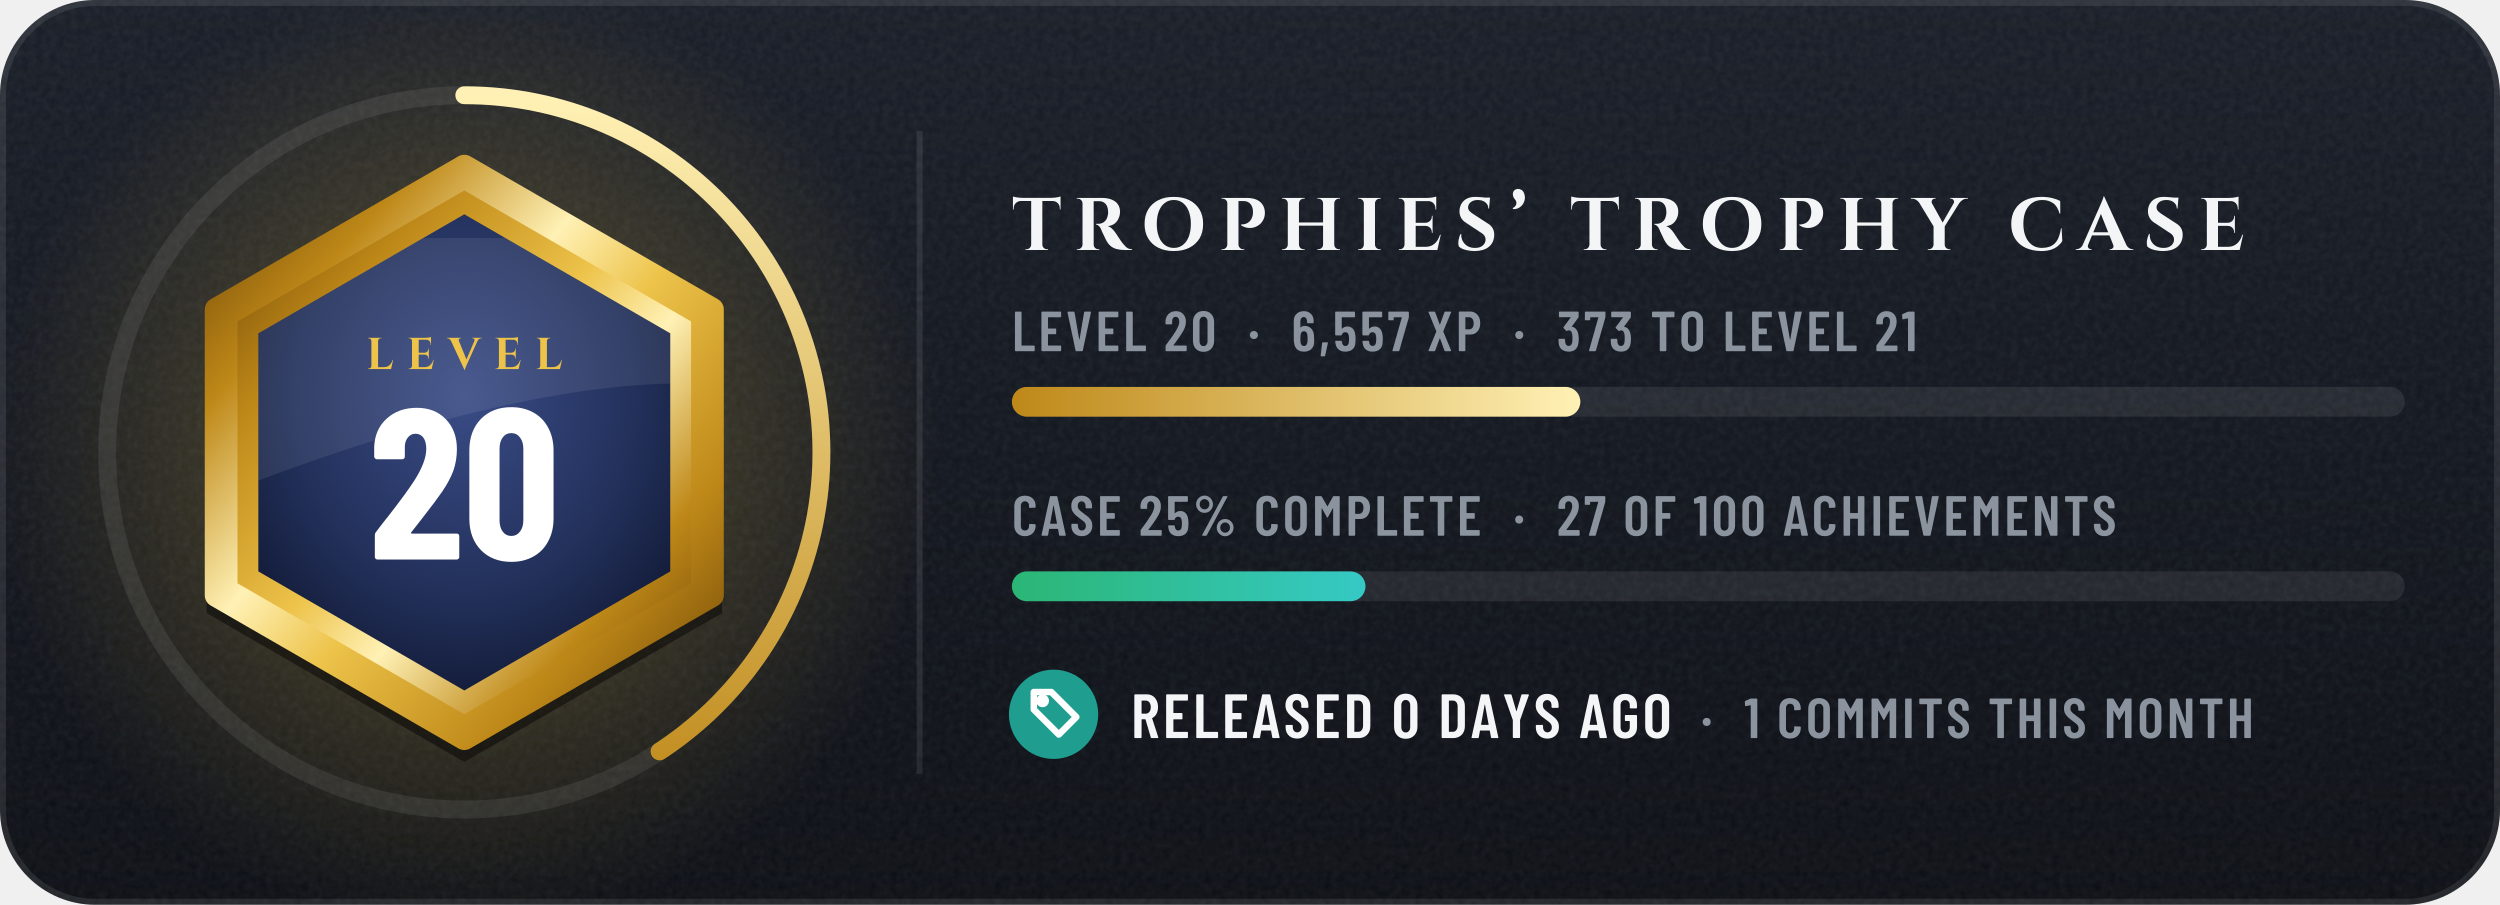
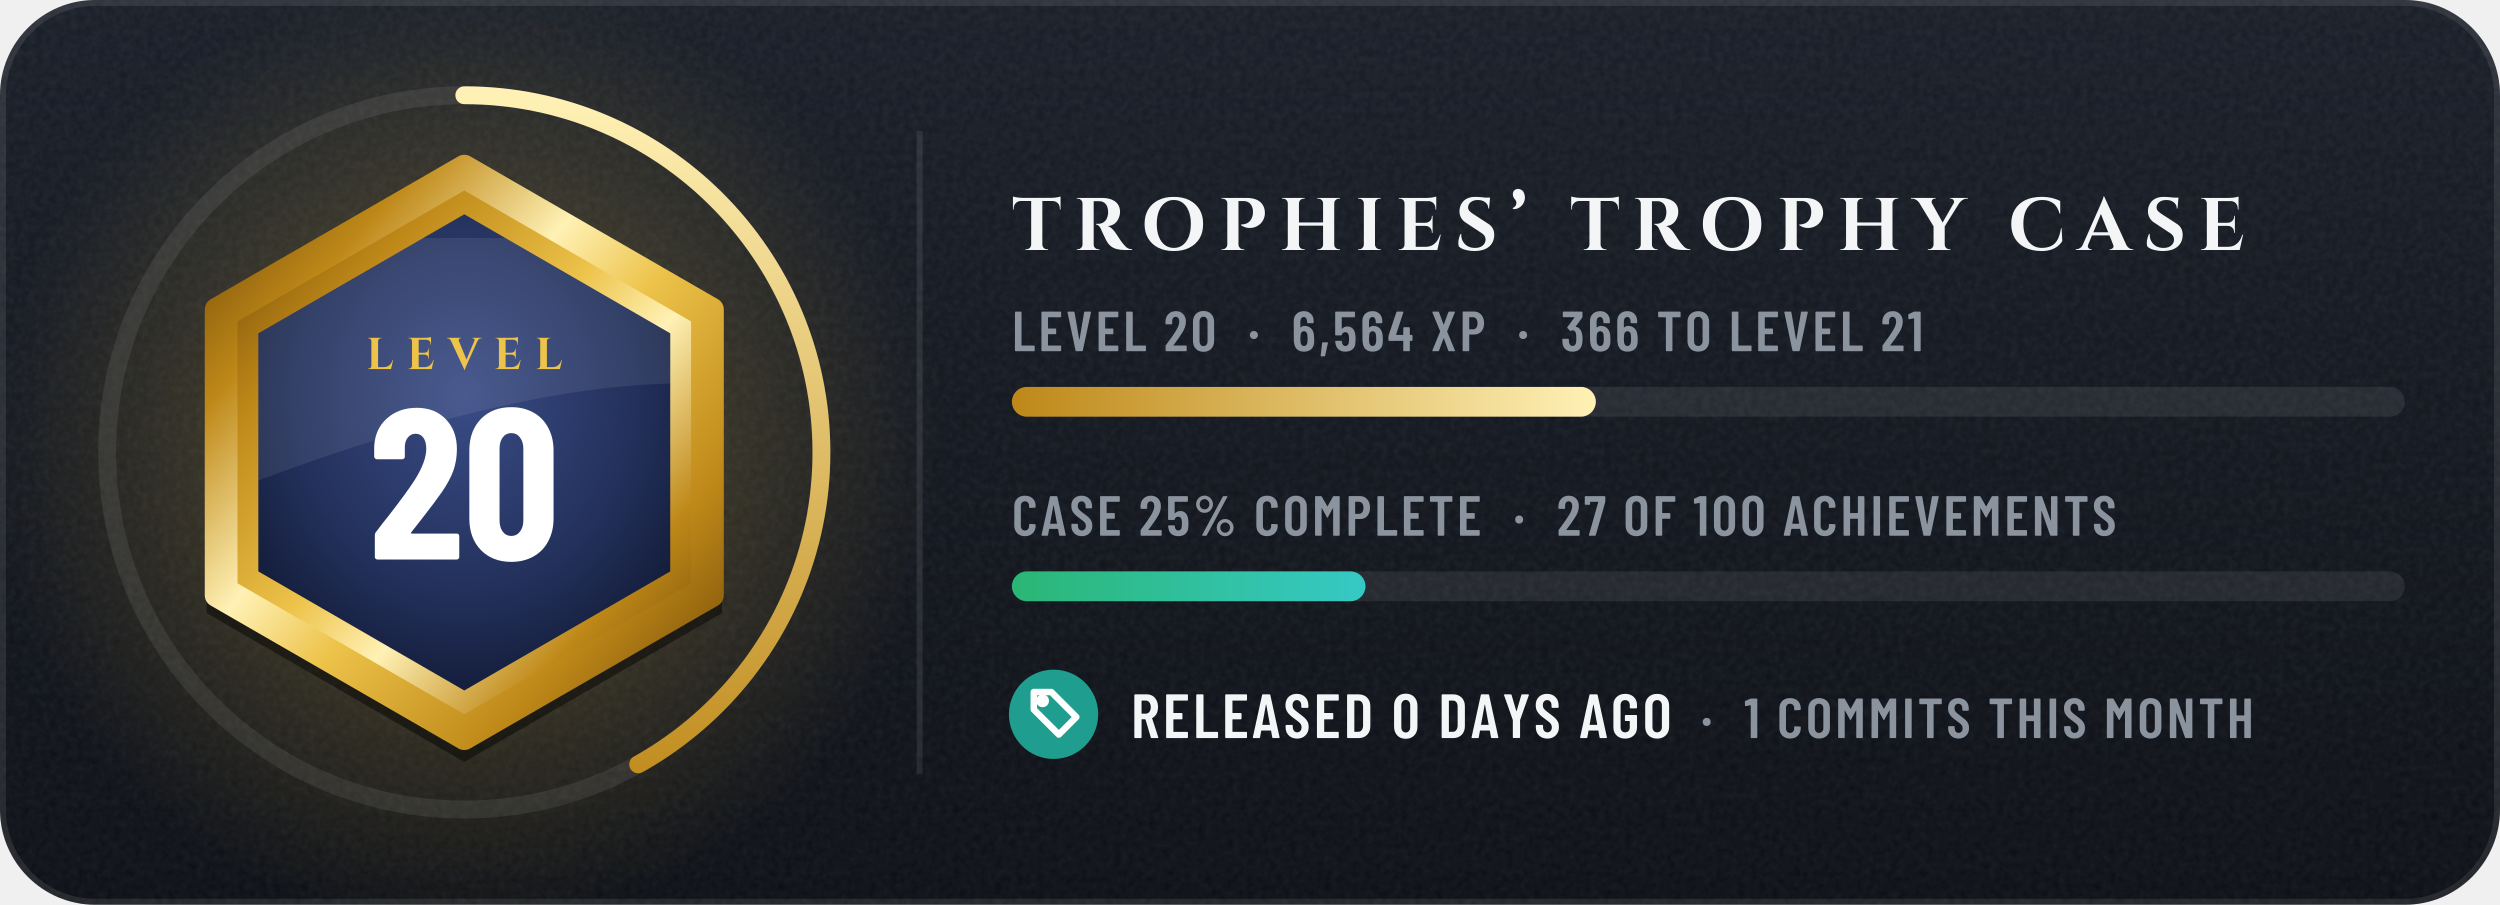
- <svg xmlns="http://www.w3.org/2000/svg" width="420" height="152" viewBox="0 0 420 152" role="img" aria-label="tannergolden/trophies: level 20, 6,557 XP, case 25% complete, released 0 days ago">
+ <svg xmlns="http://www.w3.org/2000/svg" width="420" height="152" viewBox="0 0 420 152" role="img" aria-label="tannergolden/trophies: level 20, 6,564 XP, case 25% complete, released 0 days ago">
  <style>@keyframes tw{0%,100%{opacity:.15;transform:scale(.45)}50%{opacity:1;transform:scale(1)}}.sp{transform-box:fill-box;transform-origin:center;animation:tw 3.4s ease-in-out infinite}@keyframes sh{0%{transform:translateX(-110px)}38%,100%{transform:translateX(200px)}}.sh{animation:sh 6.5s ease-in-out infinite}@keyframes fl{0%,100%{transform:translateY(0)}50%{transform:translateY(-3px)}}.fl{animation:fl 5s ease-in-out infinite}@media (prefers-reduced-motion:reduce){.sp,.fl{animation:none}.sh,.bu{display:none}}</style>
  <defs>
    <linearGradient id="bg" x1="0" y1="0" x2="0" y2="1">
      <stop offset="0" stop-color="#171C26" />
      <stop offset="1" stop-color="#0A0D13" />
    </linearGradient>
    <clipPath id="card">
      <rect width="420" height="152" rx="16" />
    </clipPath>
    <filter id="grain" x="0" y="0" width="100%" height="100%">
      <feTurbulence type="fractalNoise" baseFrequency=".85" numOctaves="2" stitchTiles="stitch" />
      <feColorMatrix values="0 0 0 0 1 0 0 0 0 1 0 0 0 0 1 0 0 0 .07 0" />
    </filter>
    <radialGradient id="glow" cx=".5" cy=".5" r=".5">
      <stop offset="0" stop-color="#EDC34A" stop-opacity="0.34" />
      <stop offset="1" stop-color="#EDC34A" stop-opacity="0" />
    </radialGradient>
    <linearGradient id="mh" x1="0" y1="0" x2="1" y2="0">
      <stop offset="0" stop-color="#6B4306" />
      <stop offset="0.2" stop-color="#BE8818" />
      <stop offset="0.4" stop-color="#FFF1B5" />
      <stop offset="0.54" stop-color="#EDC34A" />
      <stop offset="0.78" stop-color="#BE8818" />
      <stop offset="1" stop-color="#6B4306" />
    </linearGradient>
    <linearGradient id="md" x1="0" y1="0" x2="1" y2="1">
      <stop offset="0" stop-color="#6B4306" />
      <stop offset="0.2" stop-color="#BE8818" />
      <stop offset="0.4" stop-color="#FFF1B5" />
      <stop offset="0.54" stop-color="#EDC34A" />
      <stop offset="0.78" stop-color="#BE8818" />
      <stop offset="1" stop-color="#6B4306" />
    </linearGradient>
    <linearGradient id="mdr" x1="1" y1="1" x2="0" y2="0">
      <stop offset="0" stop-color="#6B4306" />
      <stop offset="0.2" stop-color="#BE8818" />
      <stop offset="0.4" stop-color="#FFF1B5" />
      <stop offset="0.54" stop-color="#EDC34A" />
      <stop offset="0.78" stop-color="#BE8818" />
      <stop offset="1" stop-color="#6B4306" />
    </linearGradient>
    <linearGradient id="dia" x1="0" y1="0" x2="1" y2="0">
      <stop offset="0" stop-color="#6CCBFF" />
      <stop offset=".5" stop-color="#C4B2FF" />
      <stop offset="1" stop-color="#F29BDD" />
    </linearGradient>
    <linearGradient id="pb" x1="0" y1="0" x2="1" y2="0">
      <stop offset="0" stop-color="#8FA6C0" />
      <stop offset="1" stop-color="#FFFFFF" />
    </linearGradient>
    <linearGradient id="shg" x1="0" y1="0" x2="1" y2="0">
      <stop offset="0" stop-color="#FFFFFF" stop-opacity="0" />
      <stop offset=".5" stop-color="#FFFFFF" stop-opacity=".6" />
      <stop offset="1" stop-color="#FFFFFF" stop-opacity="0" />
    </linearGradient>
    <radialGradient id="en" cx=".5" cy=".38" r=".7">
      <stop offset="0" stop-color="#3A4C86" />
      <stop offset=".6" stop-color="#22305A" />
      <stop offset="1" stop-color="#0F1630" />
    </radialGradient>
    <linearGradient id="xp" x1="0" y1="0" x2="1" y2="0">
      <stop offset="0" stop-color="#BE8818" />
      <stop offset="1" stop-color="#FFF1B5" />
    </linearGradient>
    <linearGradient id="cp" x1="0" y1="0" x2="1" y2="0">
      <stop offset="0" stop-color="#2BB675" />
      <stop offset="1" stop-color="#36C9C5" />
    </linearGradient>
    <clipPath id="enc">
      <polygon points="78,36 112.6,56 112.6,96 78,116 43.4,96 43.4,56" />
    </clipPath>
  </defs>
  <g clip-path="url(#card)">
    <rect width="420" height="152" fill="url(#bg)" />
    <rect width="420" height="152" filter="url(#grain)" />
  </g>
  <rect x=".5" y=".5" width="419" height="151" rx="15.5" fill="none" stroke="#FFFFFF" stroke-opacity=".09" />
  <circle cx="78" cy="76" r="80" fill="url(#glow)" />
  <circle cx="78" cy="76" r="60" fill="none" stroke="#FFFFFF" stroke-opacity=".08" stroke-width="3" />
-   <circle cx="78" cy="76" r="60" fill="none" stroke="url(#xp)" stroke-width="3" stroke-linecap="round" stroke-dasharray="153.8 377" transform="rotate(-90 78 76)" />
+   <circle cx="78" cy="76" r="60" fill="none" stroke="url(#xp)" stroke-width="3" stroke-linecap="round" stroke-dasharray="158 377" transform="rotate(-90 78 76)" />
  <polygon points="78,28 121.3,53 121.3,103 78,128 34.7,103 34.7,53" fill="#000000" fill-opacity=".45" />
  <polygon points="78,28 119.6,52 119.6,100 78,124 36.4,100 36.4,52" fill="url(#md)" stroke="url(#md)" stroke-width="4" stroke-linejoin="round" />
  <polygon points="78,32 116.1,54 116.1,98 78,120 39.9,98 39.9,54" fill="url(#mdr)" />
  <polygon points="78,36 112.6,56 112.6,96 78,116 43.4,96 43.4,56" fill="url(#en)" />
  <g clip-path="url(#enc)">
    <path d="M30 40H130V66C104 60 64 72 30 86Z" fill="#FFFFFF" fill-opacity=".08" />
    <g transform="skewX(-18)">
      <rect class="sh" x="30" y="20" width="16" height="120" fill="url(#shg)" opacity=".5" />
    </g>
  </g>
  <g transform="translate(61.5 62) scale(0.0075 -0.0075)" fill="#EDC34A">
    <use href="#s76" x="0" />
    <use href="#s69" x="910" />
    <use href="#s86" x="1836" />
    <use href="#s69" x="2857" />
    <use href="#s76" x="3782" />
  </g>
  <g transform="translate(62 94) scale(0.036 -0.036)" fill="#FFFFFF">
    <use href="#n50" x="0" />
    <use href="#n48" x="438" />
  </g>
  <rect x="154" y="22" width="1" height="108" fill="#FFFFFF" fill-opacity=".09" />
  <g transform="translate(170 42) scale(0.0125 -0.0125)" fill="#F3F5F7">
    <use href="#s84" x="0" />
    <use href="#s82" x="827" />
    <use href="#s79" x="1734" />
    <use href="#s80" x="2773" />
    <use href="#s72" x="3589" />
    <use href="#s73" x="4611" />
    <use href="#s69" x="5158" />
    <use href="#s83" x="5950" />
    <use href="#s8217" x="6688" />
    <use href="#s84" x="7503" />
    <use href="#s82" x="8330" />
    <use href="#s79" x="9237" />
    <use href="#s80" x="10276" />
    <use href="#s72" x="11092" />
    <use href="#s89" x="12114" />
    <use href="#s67" x="13386" />
    <use href="#s65" x="14326" />
    <use href="#s83" x="15203" />
    <use href="#s69" x="15941" />
  </g>
  <g transform="translate(170 59) scale(0.0095 -0.0095)" fill="#8B949E">
    <use href="#m76" x="0" />
    <use href="#m69" x="468" />
    <use href="#m86" x="955" />
    <use href="#m69" x="1479" />
    <use href="#m76" x="1967" />
    <use href="#m50" x="2687" />
    <use href="#m48" x="3164" />
    <use href="#m183" x="4172" />
    <use href="#m54" x="4945" />
    <use href="#m44" x="5427" />
    <use href="#m53" x="5678" />
-     <use href="#m53" x="6159" />
-     <use href="#m55" x="6640" />
-     <use href="#m88" x="7337" />
-     <use href="#m80" x="7850" />
-     <use href="#m183" x="8865" />
-     <use href="#m51" x="9637" />
-     <use href="#m55" x="10116" />
-     <use href="#m51" x="10561" />
-     <use href="#m84" x="11292" />
-     <use href="#m79" x="11797" />
-     <use href="#m76" x="12569" />
-     <use href="#m69" x="13036" />
-     <use href="#m86" x="13524" />
-     <use href="#m69" x="14048" />
-     <use href="#m76" x="14535" />
-     <use href="#m50" x="15256" />
-     <use href="#m49" x="15733" />
+     <use href="#m54" x="6159" />
+     <use href="#m52" x="6641" />
+     <use href="#m88" x="7405" />
+     <use href="#m80" x="7918" />
+     <use href="#m183" x="8933" />
+     <use href="#m51" x="9705" />
+     <use href="#m54" x="10184" />
+     <use href="#m54" x="10666" />
+     <use href="#m84" x="11400" />
+     <use href="#m79" x="11905" />
+     <use href="#m76" x="12677" />
+     <use href="#m69" x="13144" />
+     <use href="#m86" x="13632" />
+     <use href="#m69" x="14156" />
+     <use href="#m76" x="14643" />
+     <use href="#m50" x="15364" />
+     <use href="#m49" x="15841" />
  </g>
  <rect x="170" y="65" width="234" height="5" rx="2.5" fill="#FFFFFF" fill-opacity=".08" />
-   <rect x="170" y="65" width="95.5" height="5" rx="2.5" fill="url(#xp)" />
+   <rect x="170" y="65" width="98.1" height="5" rx="2.5" fill="url(#xp)" />
  <g transform="translate(170 90) scale(0.0095 -0.0095)" fill="#8B949E">
    <use href="#m67" x="0" />
    <use href="#m65" x="510" />
    <use href="#m83" x="1018" />
    <use href="#m69" x="1505" />
    <use href="#m50" x="2245" />
    <use href="#m53" x="2723" />
    <use href="#m37" x="3203" />
    <use href="#m67" x="4281" />
    <use href="#m79" x="4790" />
    <use href="#m77" x="5310" />
    <use href="#m80" x="5901" />
    <use href="#m76" x="6410" />
    <use href="#m69" x="6878" />
    <use href="#m84" x="7365" />
    <use href="#m69" x="7870" />
    <use href="#m183" x="8863" />
    <use href="#m50" x="9636" />
    <use href="#m55" x="10114" />
    <use href="#m79" x="10811" />
    <use href="#m70" x="11330" />
    <use href="#m49" x="12051" />
    <use href="#m48" x="12377" />
    <use href="#m48" x="12880" />
    <use href="#m65" x="13635" />
    <use href="#m67" x="14144" />
    <use href="#m72" x="14653" />
    <use href="#m73" x="15183" />
    <use href="#m69" x="15460" />
    <use href="#m86" x="15947" />
    <use href="#m69" x="16471" />
    <use href="#m77" x="16959" />
    <use href="#m69" x="17549" />
    <use href="#m78" x="18037" />
    <use href="#m84" x="18597" />
    <use href="#m83" x="19101" />
  </g>
  <rect x="170" y="96" width="234" height="5" rx="2.5" fill="#FFFFFF" fill-opacity=".08" />
  <rect x="170" y="96" width="59.4" height="5" rx="2.5" fill="url(#cp)" />
  <circle cx="177" cy="120" r="7.5" fill="#1F9E8F" />
  <g transform="translate(172 115) scale(0.42)" fill="none" stroke="#FFFFFF" stroke-width="2.6" stroke-linecap="round" stroke-linejoin="round">
    <path d="M11 3H4v7l10 10 7-7z" />
    <circle cx="7.5" cy="6.5" r="1.3" />
  </g>
  <g transform="translate(190 124) scale(0.0105 -0.0105)" fill="#F3F5F7">
    <use href="#m82" x="0" />
    <use href="#m69" x="509" />
    <use href="#m76" x="991" />
    <use href="#m69" x="1454" />
    <use href="#m65" x="1936" />
    <use href="#m83" x="2440" />
    <use href="#m69" x="2922" />
    <use href="#m68" x="3404" />
    <use href="#m48" x="4172" />
    <use href="#m68" x="4917" />
    <use href="#m65" x="5436" />
    <use href="#m89" x="5940" />
    <use href="#m83" x="6444" />
    <use href="#m65" x="7173" />
    <use href="#m71" x="7677" />
    <use href="#m79" x="8186" />
  </g>
  <g transform="translate(280.9 124) scale(0.0095 -0.0095)" fill="#8B949E">
    <use href="#m183" x="505" />
    <use href="#m49" x="1278" />
    <use href="#m67" x="1857" />
    <use href="#m79" x="2367" />
    <use href="#m77" x="2887" />
    <use href="#m77" x="3477" />
    <use href="#m73" x="4068" />
    <use href="#m84" x="4345" />
    <use href="#m83" x="4849" />
    <use href="#m84" x="5588" />
    <use href="#m72" x="6093" />
    <use href="#m73" x="6623" />
    <use href="#m83" x="6899" />
    <use href="#m77" x="7639" />
    <use href="#m79" x="8229" />
    <use href="#m78" x="8749" />
    <use href="#m84" x="9309" />
    <use href="#m72" x="9813" />
  </g>
  <defs>
    <path id="m37" d="M54 557Q54 598 74 633Q94 668 128 688Q163 709 204 709Q244 709 278 688Q313 668 333 633Q353 598 353 557Q353 515 333 480Q313 445 279 424Q245 404 204 404Q163 404 128 424Q94 445 74 480Q54 515 54 557ZM162 14 526 692Q530 700 541 700H599Q606 700 608 696Q610 692 607 686L243 8Q239 0 228 0H170Q163 0 161 4Q159 8 162 14ZM289 557Q289 594 264 620Q239 647 204 647Q168 647 143 621Q118 595 118 557Q118 519 143 492Q168 466 204 466Q240 466 264 492Q289 519 289 557ZM419 144Q419 185 439 220Q459 255 493 276Q527 296 568 296Q609 296 643 276Q677 255 697 220Q717 185 717 144Q717 102 697 67Q677 32 643 12Q609 -9 568 -9Q527 -9 493 12Q459 32 439 67Q419 102 419 144ZM654 144Q654 182 629 208Q604 234 568 234Q532 234 507 208Q482 182 482 144Q482 106 507 80Q532 53 568 53Q604 53 629 80Q654 106 654 144Z" />
    <path id="m44" d="M33 -78 59 146Q60 157 71 157H151Q164 157 161 144L112 -80Q110 -91 99 -91H45Q39 -91 36 -88Q32 -84 33 -78Z" />
    <path id="m48" d="M38 183V517Q38 604 89 658Q140 711 224 711Q309 711 360 658Q412 604 412 517V183Q412 96 360 42Q309 -11 224 -11Q140 -11 89 42Q38 96 38 183ZM296 176V524Q296 563 276 586Q257 610 224 610Q192 610 173 586Q154 563 154 524V176Q154 137 173 114Q192 90 224 90Q257 90 276 114Q296 137 296 176Z" />
    <path id="m49" d="M122 700H218Q223 700 226 696Q230 693 230 688V12Q230 7 226 4Q223 0 218 0H126Q121 0 118 4Q114 7 114 12V576Q114 578 112 580Q111 582 109 581L27 565H24Q13 565 13 576L10 643Q10 653 18 657L107 697Q114 700 122 700Z" />
    <path id="m50" d="M173 100H392Q397 100 400 96Q404 93 404 88V12Q404 7 400 4Q397 0 392 0H43Q38 0 34 4Q31 7 31 12V92Q31 101 36 107L75 160Q114 212 152 266Q189 320 215 363Q273 459 273 522Q273 562 256 585Q238 608 209 608Q180 608 163 586Q146 563 147 526V487Q147 482 144 478Q140 475 135 475H41Q36 475 32 478Q29 482 29 487V530Q33 610 84 659Q134 708 214 708Q293 708 342 656Q390 605 390 521Q390 471 373 422Q356 373 319 317Q294 277 260 229Q225 181 214 166Q184 126 170 106Q168 104 169 102Q170 100 173 100Z" />
    <path id="m51" d="M387 218Q387 169 380 134Q368 66 326 29Q283 -8 210 -8Q134 -8 86 32Q38 73 32 143Q30 165 28 207Q28 219 40 219H132Q144 219 144 207Q146 173 148 156Q153 125 169 108Q185 92 210 92Q234 92 250 108Q266 123 271 152Q276 182 276 230Q276 281 269 315Q263 341 248 355Q233 369 210 369Q195 369 183 360Q177 356 174 356Q172 356 166 360L119 408Q115 412 115 417Q115 421 118 425L243 595Q245 597 244 599Q242 601 239 601H49Q44 601 40 604Q37 608 37 613V688Q37 693 40 696Q44 700 49 700H373Q378 700 382 696Q385 693 385 688V609Q385 602 380 594L266 438Q262 432 268 431Q309 426 338 392Q368 358 378 307Q387 267 387 218Z" />
+     <path id="m52" d="M443 275V194Q443 189 440 186Q436 182 431 182H401Q396 182 396 177V12Q396 7 392 4Q389 0 384 0H292Q287 0 284 4Q280 7 280 12V177Q280 182 275 182H29Q24 182 20 186Q17 189 17 194V259Q17 268 19 274L158 690Q161 700 171 700H271Q277 700 280 696Q283 693 281 686L153 293Q152 287 157 287H275Q280 287 280 292V412Q280 417 284 420Q287 424 292 424H384Q389 424 392 420Q396 417 396 412V292Q396 287 401 287H431Q436 287 440 284Q443 280 443 275Z" />
    <path id="m53" d="M400 216Q400 175 396 146Q391 72 344 32Q297 -8 219 -8Q145 -8 99 30Q53 68 43 144L40 172Q40 184 52 184H144Q156 184 157 172Q157 166 159 154Q171 92 219 92Q244 92 260 108Q275 124 280 153Q284 178 284 217Q284 254 278 281Q273 307 258 322Q242 336 219 336Q171 336 157 290Q154 279 144 279H51Q46 279 42 282Q39 286 39 291V688Q39 693 42 696Q46 700 51 700H377Q382 700 386 696Q389 693 389 688V612Q389 607 386 604Q382 600 377 600H160Q155 600 155 595V400Q155 397 157 396Q159 396 161 398Q178 416 202 426Q227 437 254 437Q314 437 350 398Q387 360 394 290Q400 259 400 216Z" />
    <path id="m54" d="M401 216Q401 193 399 151Q394 75 346 34Q299 -8 221 -8Q147 -8 101 30Q55 69 46 144Q40 171 40 207L39 532Q39 613 88 660Q138 708 219 708Q295 708 343 660Q391 612 391 532V507Q391 502 388 498Q384 495 379 495H287Q282 495 278 498Q275 502 275 507V526Q275 560 258 582Q242 605 219 605Q191 605 174 583Q156 561 156 526V423Q156 420 158 419Q160 418 162 420Q191 447 234 447Q303 447 346 403Q389 359 396 286Q401 253 401 216ZM284 224Q284 250 279 295Q267 353 220 353Q196 353 180 338Q165 322 160 292Q156 257 156 224Q156 195 159 157Q164 125 180 108Q195 91 220 91Q245 91 260 109Q276 127 281 160Q284 196 284 224Z" />
    <path id="m55" d="M90 13 255 594Q257 600 251 600H116Q111 600 111 595V559Q111 554 108 550Q104 547 99 547H28Q23 547 20 550Q16 554 16 559L17 688Q17 693 20 696Q24 700 29 700H368Q373 700 376 696Q380 693 380 688V607Q380 603 378 593L211 10Q208 0 197 0H100Q87 0 90 13Z" />
    <path id="m65" d="M325 11 306 116Q306 121 300 121H154Q148 121 148 116L129 11Q128 0 116 0H25Q11 0 14 13L162 689Q164 700 175 700H281Q292 700 294 689L442 13V9Q442 0 431 0H338Q326 0 325 11ZM171 212H282Q288 212 287 217L229 533Q228 536 226 536Q224 536 223 533L166 217Q165 212 171 212Z" />
    <path id="m67" d="M42 180V521Q42 607 94 658Q145 708 230 708Q316 708 368 658Q420 607 420 521V509Q420 504 416 500Q413 496 408 496L315 492Q303 492 303 504V529Q303 564 283 586Q263 608 230 608Q198 608 178 586Q158 564 158 529V171Q158 136 178 114Q198 92 230 92Q263 92 283 114Q303 136 303 171V196Q303 201 306 204Q310 208 315 208L408 204Q413 204 416 200Q420 197 420 192V180Q420 95 368 44Q316 -8 230 -8Q145 -8 94 44Q42 95 42 180Z" />
    <path id="m68" d="M54 12V688Q54 693 58 696Q61 700 66 700H237Q323 700 374 648Q426 596 426 509V191Q426 104 374 52Q323 0 237 0H66Q61 0 58 4Q54 7 54 12ZM175 100 235 101Q268 101 288 128Q309 154 310 198V502Q310 547 290 574Q269 600 234 600H175Q170 600 170 595V105Q170 100 175 100Z" />
    <path id="m69" d="M391 600H175Q170 600 170 595V406Q170 401 175 401H303Q308 401 312 398Q315 394 315 389V312Q315 307 312 304Q308 300 303 300H175Q170 300 170 295V105Q170 100 175 100H391Q396 100 400 96Q403 93 403 88V12Q403 7 400 4Q396 0 391 0H66Q61 0 58 4Q54 7 54 12V688Q54 693 58 696Q61 700 66 700H391Q396 700 400 696Q403 693 403 688V612Q403 607 400 604Q396 600 391 600Z" />
    <path id="m70" d="M390 600H175Q170 600 170 595V406Q170 401 175 401H302Q307 401 310 398Q314 394 314 389V312Q314 307 310 304Q307 300 302 300H175Q170 300 170 295V12Q170 7 166 4Q163 0 158 0H66Q61 0 58 4Q54 7 54 12V688Q54 693 58 696Q61 700 66 700H390Q395 700 398 696Q402 693 402 688V612Q402 607 398 604Q395 600 390 600Z" />
    <path id="m71" d="M42 173V527Q42 609 94 658Q145 708 230 708Q315 708 368 658Q420 609 420 526V487Q420 482 416 478Q413 475 408 475H316Q311 475 308 478Q304 482 304 487V528Q304 564 284 586Q263 608 230 608Q197 608 177 586Q157 564 157 528V172Q157 136 177 114Q197 92 230 92Q263 92 284 114Q304 136 304 172V268Q304 273 299 273H238Q233 273 230 276Q226 280 226 285V358Q226 363 230 366Q233 370 238 370H408Q413 370 416 366Q420 363 420 358V173Q420 91 368 42Q315 -8 230 -8Q145 -8 94 42Q42 91 42 173Z" />
    <path id="m72" d="M319 700H411Q416 700 420 696Q423 693 423 688V12Q423 7 420 4Q416 0 411 0H319Q314 0 310 4Q307 7 307 12V295Q307 300 302 300H175Q170 300 170 295V12Q170 7 166 4Q163 0 158 0H66Q61 0 58 4Q54 7 54 12V688Q54 693 58 696Q61 700 66 700H158Q163 700 166 696Q170 693 170 688V406Q170 401 175 401H302Q307 401 307 406V688Q307 693 310 696Q314 700 319 700Z" />
    <path id="m73" d="M54 12V688Q54 693 58 696Q61 700 66 700H158Q163 700 166 696Q170 693 170 688V12Q170 7 166 4Q163 0 158 0H66Q61 0 58 4Q54 7 54 12Z" />
    <path id="m76" d="M54 12V688Q54 693 58 696Q61 700 66 700H158Q163 700 166 696Q170 693 170 688V105Q170 100 175 100H391Q396 100 400 96Q403 93 403 88V12Q403 7 400 4Q396 0 391 0H66Q61 0 58 4Q54 7 54 12Z" />
    <path id="m77" d="M383 700H475Q480 700 484 696Q487 693 487 688V12Q487 7 484 4Q480 0 475 0H383Q378 0 374 4Q371 7 371 12V484Q371 488 369 488Q367 488 365 485L278 327Q273 319 269 319Q265 319 260 327L173 485Q171 488 169 488Q167 488 167 484V12Q167 7 164 4Q160 0 155 0H63Q58 0 54 4Q51 7 51 12V688Q51 693 54 696Q58 700 63 700H155Q165 700 170 692L267 521Q270 517 273 521L368 692Q373 700 383 700Z" />
    <path id="m78" d="M350 700H441Q446 700 450 696Q453 693 453 688V12Q453 7 450 4Q446 0 441 0H336Q326 0 323 10L174 434Q173 437 170 436Q168 436 168 433L169 12Q169 7 166 4Q162 0 157 0H66Q61 0 58 4Q54 7 54 12V688Q54 693 58 696Q61 700 66 700H169Q179 700 182 690L332 269Q333 266 336 266Q338 267 338 270V688Q338 693 342 696Q345 700 350 700Z" />
    <path id="m79" d="M42 182V518Q42 604 94 656Q147 708 233 708Q319 708 372 656Q425 604 425 518V182Q425 96 372 44Q319 -8 233 -8Q147 -8 94 44Q42 96 42 182ZM309 177V523Q309 561 288 584Q267 608 233 608Q199 608 178 584Q158 561 158 523V177Q158 139 178 116Q199 92 233 92Q267 92 288 116Q309 139 309 177Z" />
    <path id="m80" d="M432 495Q432 405 384 350Q337 295 259 295H174Q169 295 169 290V12Q169 7 166 4Q162 0 157 0H65Q60 0 56 4Q53 7 53 12V689Q53 694 56 698Q60 701 65 701H253Q306 701 346 675Q387 649 410 602Q432 555 432 495ZM316 492Q316 542 294 572Q271 601 234 601H174Q169 601 169 596V391Q169 386 174 386H234Q271 386 294 414Q316 443 316 492Z" />
    <path id="m82" d="M318 10 233 297Q231 301 228 301H175Q170 301 170 296V12Q170 7 166 4Q163 0 158 0H66Q61 0 58 4Q54 7 54 12V688Q54 693 58 696Q61 700 66 700H254Q307 700 348 674Q388 649 410 602Q433 556 433 496Q433 434 409 389Q385 344 342 321Q338 320 339 315L437 14Q438 12 438 9Q438 0 427 0H331Q321 0 318 10ZM170 595V396Q170 391 175 391H236Q272 391 294 419Q317 447 317 495Q317 543 294 572Q272 600 236 600H175Q170 600 170 595Z" />
    <path id="m83" d="M34 173V199Q34 204 38 208Q41 211 46 211H137Q142 211 146 208Q149 204 149 199V179Q149 140 168 116Q188 92 219 92Q250 92 270 114Q290 137 290 174Q290 200 279 219Q268 238 248 255Q228 272 184 304Q134 340 104 368Q73 396 52 436Q32 475 32 527Q32 610 82 659Q132 708 214 708Q297 708 348 656Q399 605 399 520V496Q399 491 396 488Q392 484 387 484H297Q292 484 288 488Q285 491 285 496V522Q285 561 266 584Q246 608 214 608Q184 608 165 586Q146 565 146 527Q146 491 166 466Q187 441 247 397Q308 352 339 324Q370 295 387 261Q404 227 404 180Q404 95 353 44Q302 -8 219 -8Q136 -8 85 42Q34 92 34 173Z" />
    <path id="m84" d="M425 688V612Q425 607 422 604Q418 600 413 600H286Q281 600 281 595V12Q281 7 278 4Q274 0 269 0H177Q172 0 168 4Q165 7 165 12V595Q165 600 160 600H40Q35 600 32 604Q28 607 28 612V688Q28 693 32 696Q35 700 40 700H413Q418 700 422 696Q425 693 425 688Z" />
    <path id="m86" d="M171 11 28 687 27 691Q27 700 38 700H139Q151 700 152 689L235 208Q236 205 238 205Q240 205 241 208L322 689Q323 700 335 700H433Q446 700 443 687L299 11Q297 0 286 0H184Q173 0 171 11Z" />
    <path id="m88" d="M31 14 168 347Q169 350 168 353L31 686Q30 688 30 692Q30 700 40 700H135Q145 700 148 690L228 473Q229 470 231 470Q233 470 234 473L313 690Q316 700 326 700H420Q427 700 429 696Q431 692 429 686L292 353Q291 350 292 347L429 14Q430 12 430 8Q430 0 420 0H327Q316 0 313 10L234 226Q233 229 231 229Q229 229 228 226L148 10Q145 0 134 0H40Q33 0 31 4Q29 8 31 14Z" />
    <path id="m89" d="M170 13V286L169 292L30 686Q29 688 29 691Q29 700 40 700H136Q147 700 150 690L225 433Q226 430 228 430Q230 430 231 433L306 690Q309 700 320 700H416Q422 700 425 696Q428 693 426 686L287 292L286 286V13Q286 8 282 4Q279 1 274 1H182Q177 1 174 4Q170 8 170 13Z" />
    <path id="m183" d="M37 286Q37 317 57 337Q77 357 108 357Q139 357 158 337Q178 317 178 286Q178 255 158 235Q138 215 108 215Q77 215 57 235Q37 255 37 286Z" />
    <path id="n48" d="M30 191V509Q30 600 84 656Q138 711 226 711Q284 711 329 686Q374 661 398 615Q423 569 423 509V191Q423 131 398 85Q374 39 329 14Q284 -11 226 -11Q138 -11 84 44Q30 100 30 191ZM282 183V517Q282 550 266 570Q251 590 226 590Q201 590 186 570Q171 550 171 517V183Q171 150 186 130Q201 110 226 110Q251 110 266 130Q282 150 282 183Z" />
    <path id="n50" d="M200 121H409Q414 121 418 118Q421 114 421 109V12Q421 7 418 4Q414 0 409 0H39Q34 0 30 4Q27 7 27 12V113Q27 122 32 128Q72 181 88 200Q176 313 213 371Q267 457 267 516Q267 550 254 568Q240 587 217 587Q194 587 180 568Q166 550 167 521V480Q167 475 164 472Q160 468 155 468H36Q31 468 28 472Q24 475 24 480V527Q28 609 83 658Q138 708 223 708Q307 708 358 655Q410 602 410 515Q410 463 394 416Q377 369 340 315Q312 274 244 187L197 127Q195 125 196 123Q197 121 200 121Z" />
    <path id="s65" d="M354 720 656 60Q671 36 690 25Q714 10 737 10H745V0H427V10H436Q456 10 471 26Q486 43 474 73L425 196H190L138 69Q132 52 136 39Q141 25 153 18Q165 10 177 10H186V0H-28V10H-19Q4 10 29 25Q48 36 62 60L296 589Q299 595 306 612Q314 628 322 649Q331 670 338 690Q345 709 345 720ZM208 238H408L310 484Z" />
    <path id="s67" d="M722 292 731 120Q709 83 672 53Q635 23 580 4Q525 -14 450 -14Q328 -13 236 30Q145 74 95 155Q45 236 45 351Q45 463 94 544Q143 626 234 670Q326 714 453 714Q533 714 596 698Q660 682 703 659L704 488H695Q668 587 607 630Q546 672 464 672Q384 672 327 633Q270 594 239 523Q208 452 208 353Q208 254 238 182Q267 110 322 70Q376 30 450 28Q527 28 580 53Q633 78 666 136Q698 194 714 292Z" />
    <path id="s69" d="M606 205 560 0H42V10H55Q81 10 100 28Q118 47 119 73V627Q118 653 100 672Q81 690 55 690H42V700H423Q445 700 470 703Q494 706 515 710Q536 714 545 718V543H535V555Q535 601 508 629Q484 653 447 657H269V366H401Q438 367 462 392Q486 416 486 453V460H496V230H486V238Q486 275 462 299Q438 323 401 324H269V43H400Q450 43 488 62Q526 82 553 118Q580 155 596 205Z" />
    <path id="s72" d="M119 73V627Q118 653 100 672Q81 690 55 690H42V700H346V690H333Q307 690 288 672Q270 653 269 627V370H593V627Q593 653 574 672Q555 690 529 690H516V700H820V690H807Q781 690 762 672Q744 653 743 627V73Q744 47 762 28Q781 10 807 10H820V0H516V10H529Q555 10 574 28Q593 47 593 73V327H269V73Q270 47 288 28Q307 10 333 10H346V0H42V10H55Q81 10 100 28Q118 47 119 73Z" />
    <path id="s73" d="M119 73V627Q118 653 100 672Q81 690 55 690H42V700H346V690H333Q307 690 288 672Q270 653 269 627V73Q270 47 288 28Q307 10 333 10H346V0H42V10H55Q81 10 100 28Q118 47 119 73Z" />
    <path id="s76" d="M606 205 560 0H42V10H55Q81 10 100 28Q118 47 119 73V627Q118 653 100 672Q81 690 55 690H42V700H346V690H333Q307 690 288 672Q270 653 269 627V43H400Q450 43 488 62Q526 82 553 118Q580 155 596 205Z" />
    <path id="s79" d="M442 714Q562 714 650 670Q739 625 788 544Q836 463 836 350Q836 238 788 156Q739 75 650 30Q562 -14 442 -14Q322 -14 234 30Q145 75 97 156Q49 237 49 350Q49 462 97 544Q145 625 234 670Q322 714 442 714ZM442 28Q513 28 564 68Q615 107 643 179Q671 251 671 350Q671 449 643 521Q615 593 564 632Q513 672 442 672Q372 672 320 632Q269 593 241 521Q213 449 213 350Q213 251 241 179Q269 107 320 68Q372 28 442 28Z" />
    <path id="s80" d="M122 73V627Q122 653 103 672Q84 690 58 690H46L45 700H379Q465 700 518 675Q572 650 598 606Q625 563 627 508Q629 457 610 415Q591 373 558 345Q525 317 482 304Q440 292 394 298Q349 305 306 333V343H319Q331 343 350 347Q370 351 392 362Q413 373 432 396Q451 419 461 457Q465 470 466 486Q468 503 467 517Q466 581 432 620Q399 658 338 658H272V73Q273 47 292 28Q310 10 336 10H349V0H45V10H58Q84 10 102 28Q121 47 122 73Z" />
    <path id="s82" d="M122 73V627Q121 653 102 672Q84 690 58 690H45V700H388Q433 700 476 690Q519 680 552 658Q586 636 606 600Q626 564 626 511Q626 469 608 428Q591 386 555 356Q519 327 462 321Q494 311 520 285Q547 259 564 233Q565 231 576 215Q586 199 602 176Q617 152 634 128Q651 104 665 86Q687 59 705 42Q723 26 743 18Q763 11 789 10V0H691Q637 0 593 10Q549 19 515 42Q481 65 456 104Q448 116 438 134Q429 153 419 174Q409 195 400 214Q390 234 383 250Q376 266 373 275Q360 307 342 323Q325 339 305 342V352H336Q363 352 388 363Q414 374 434 399Q454 424 462 468Q464 477 466 489Q467 501 466 516Q463 588 430 622Q397 655 348 656Q334 657 318 656Q301 656 288 656H272V73Q272 47 291 28Q310 10 336 10H348V0H45V10H58Q84 10 102 28Q121 47 122 73Z" />
    <path id="s83" d="M277 714Q297 714 326 712Q356 710 388 707Q399 705 409 704H476L475 692Q475 692 475 692L463 557H453Q453 609 414 640Q376 672 312 672Q254 672 218 644Q183 616 181 576Q180 546 200 524Q220 502 251 483L442 359Q488 333 512 291Q535 249 532 193Q527 95 457 40Q387 -14 267 -14Q223 -14 182 -6Q140 1 108 14Q76 28 57 47Q49 69 50 100Q51 131 60 163Q68 195 81 216H90Q86 165 108 122Q131 78 174 52Q218 27 278 28Q344 29 380 62Q416 94 416 140Q416 171 398 196Q379 221 337 244L162 360Q109 390 85 437Q61 484 66 539Q71 591 97 630Q123 670 168 692Q214 714 277 714Z" />
    <path id="s84" d="M654 719V544L644 545V556Q644 603 616 630Q589 658 542 659H409V73Q410 47 428 28Q447 10 473 10H486V0H182V10H195Q221 10 240 28Q258 47 259 73V659H125Q79 658 52 630Q24 603 24 556V545L14 544V719Q24 715 44 711Q65 707 90 704Q115 701 136 701H532Q554 701 578 704Q603 707 624 711Q645 715 654 719Z" />
    <path id="s86" d="M368 -20 68 627Q52 661 28 676Q3 690 -20 690H-28V700H290V690H281Q262 690 248 674Q233 657 244 627L413 214L589 627Q602 657 586 674Q570 690 551 690H542V700H756V690H747Q725 690 700 676Q676 661 660 627H659L426 111Q424 105 416 88Q409 72 400 51Q391 30 384 10Q378 -9 377 -20Z" />
    <path id="s89" d="M543 628Q552 642 548 656Q544 671 533 680Q522 690 508 690H496V700H735V690H721Q690 690 662 672Q635 654 620 631H619L423 318V73Q423 47 442 28Q461 10 487 10H499V0H196V10H209Q235 10 254 28Q272 47 273 73V318L83 631Q69 654 42 672Q15 690 -17 690H-31V700H300V690H287Q265 690 254 670Q242 650 251 629L395 369L543 628ZM367 322H368Z" />
    <path id="s8217" d="M65 803Q83 819 108 821Q133 823 156 810Q180 798 192 771Q211 730 206 688Q200 647 178 614Q155 581 120 564Q86 546 46 551L43 564Q67 573 80 593Q94 613 92 638Q90 662 68 686Q55 703 48 724Q42 746 46 767Q50 788 65 803Z" />
  </defs>
</svg>
